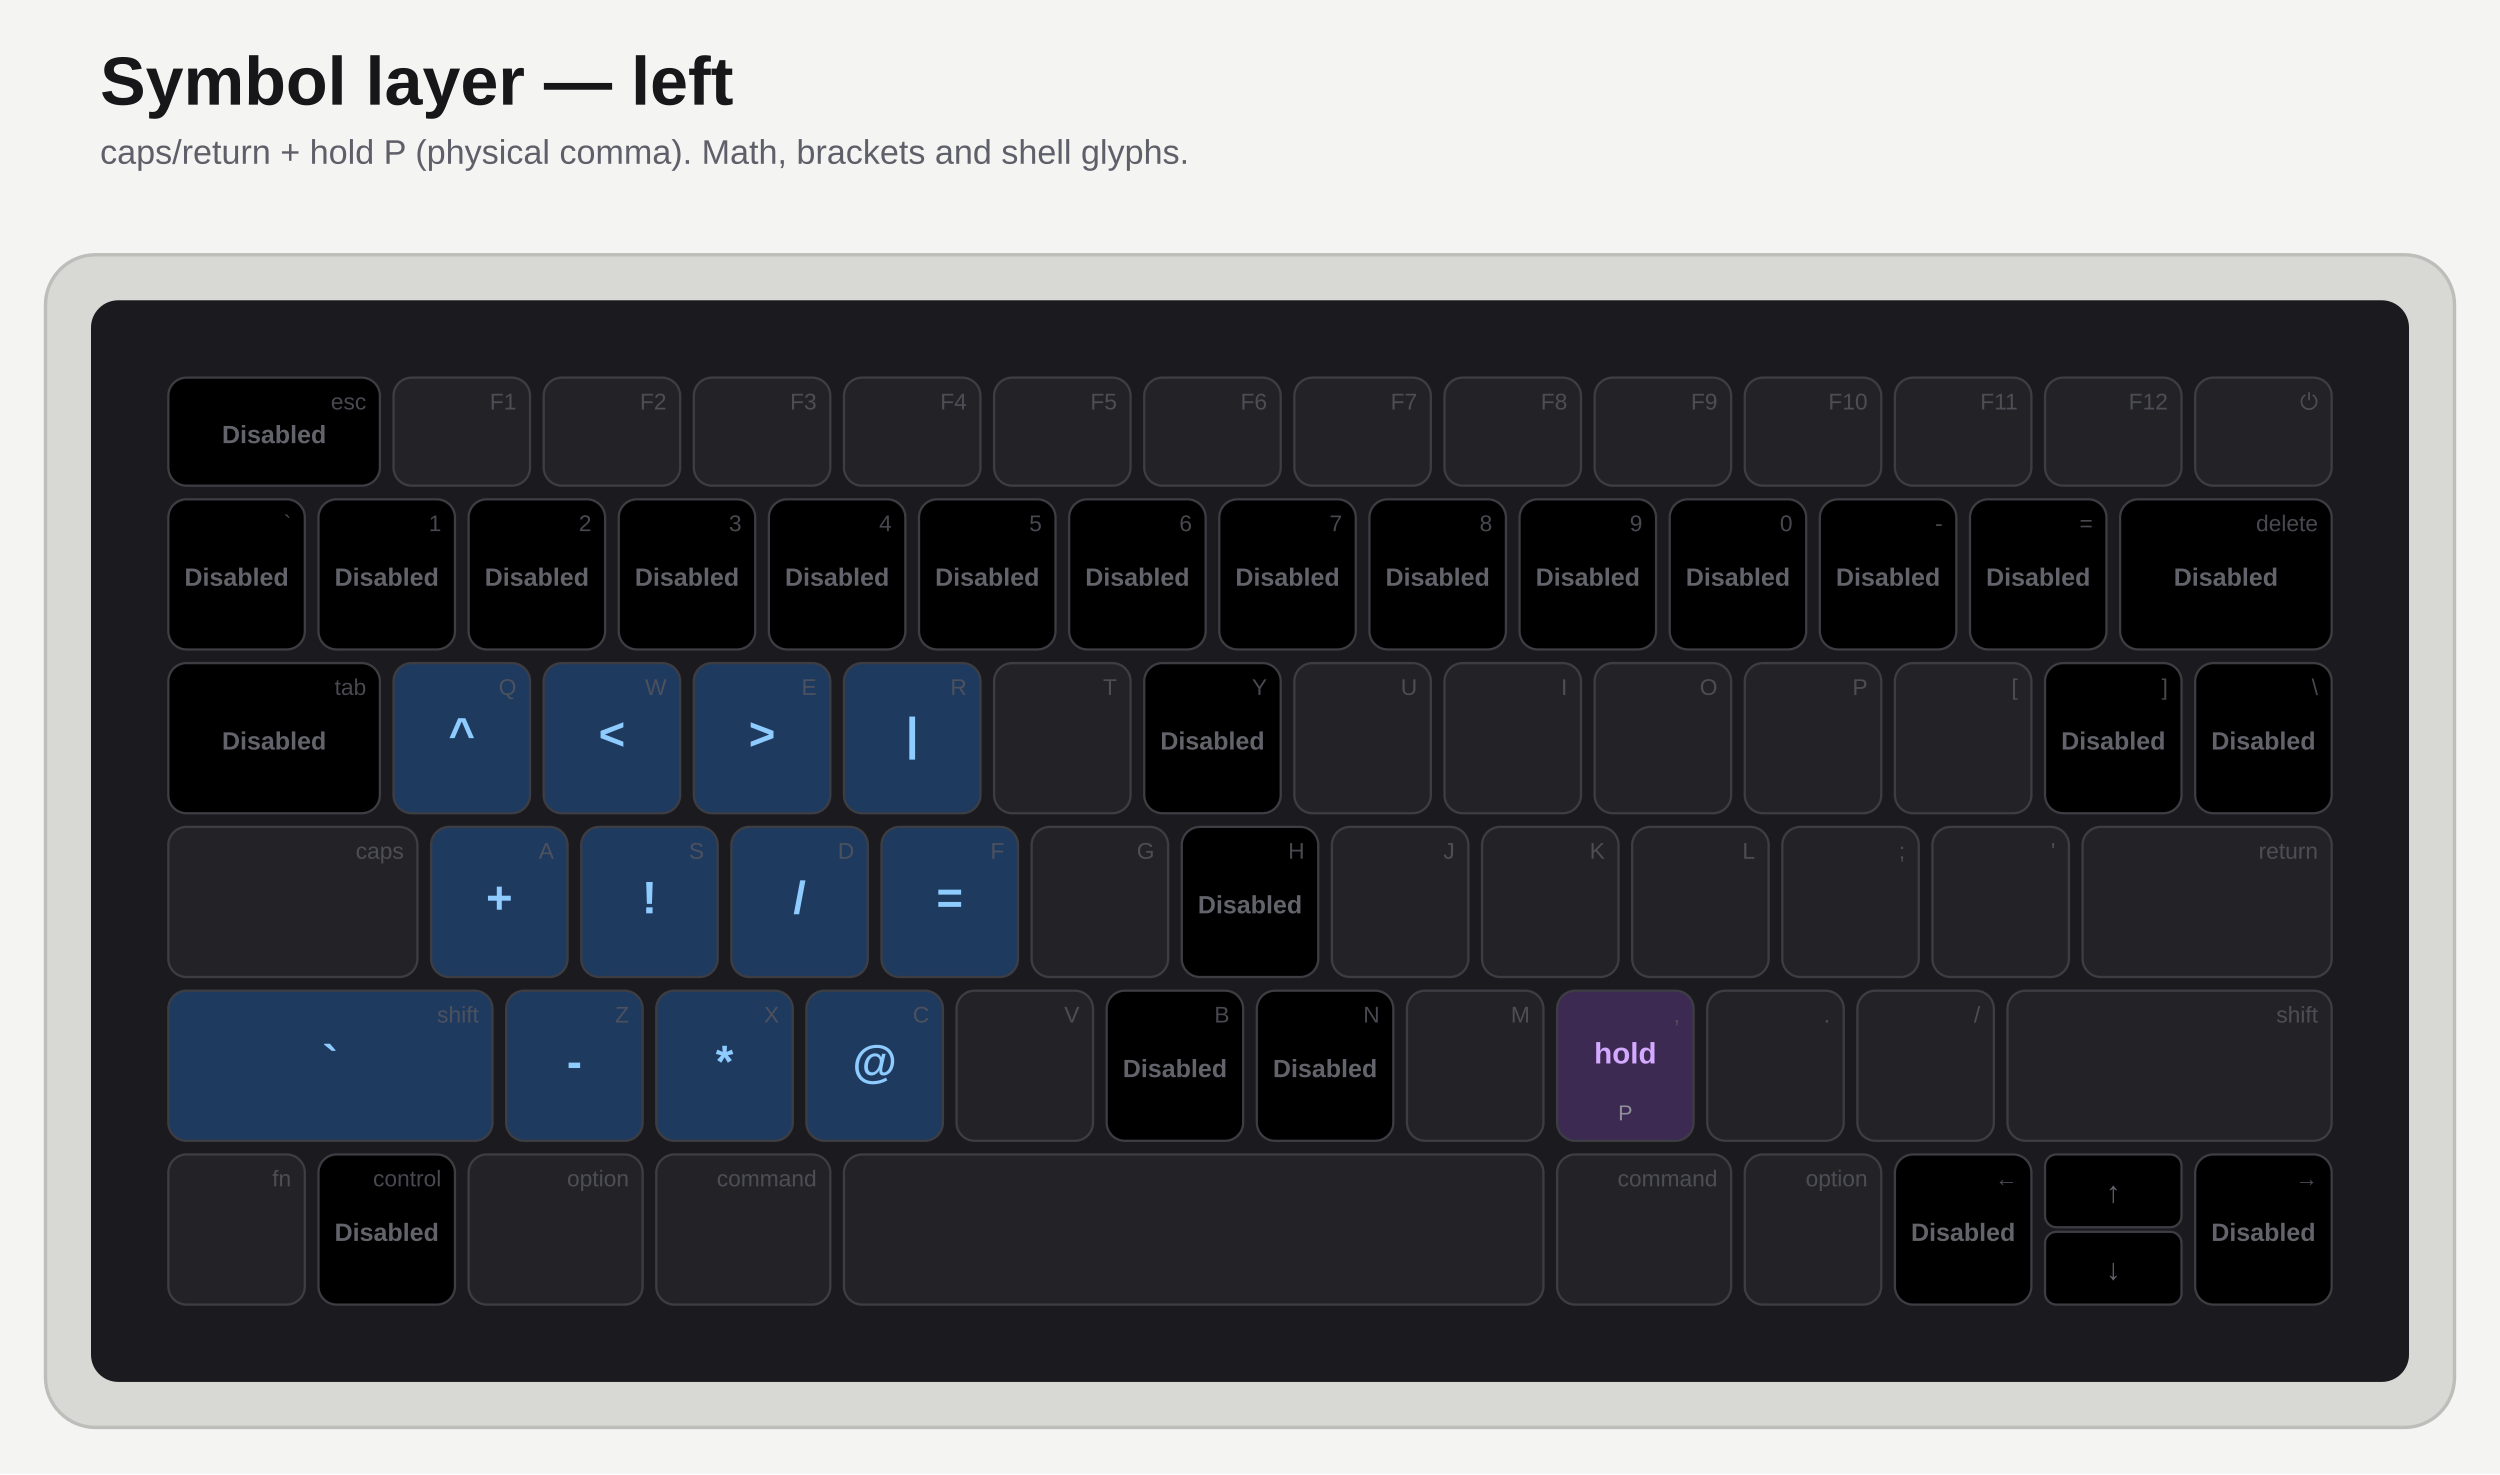
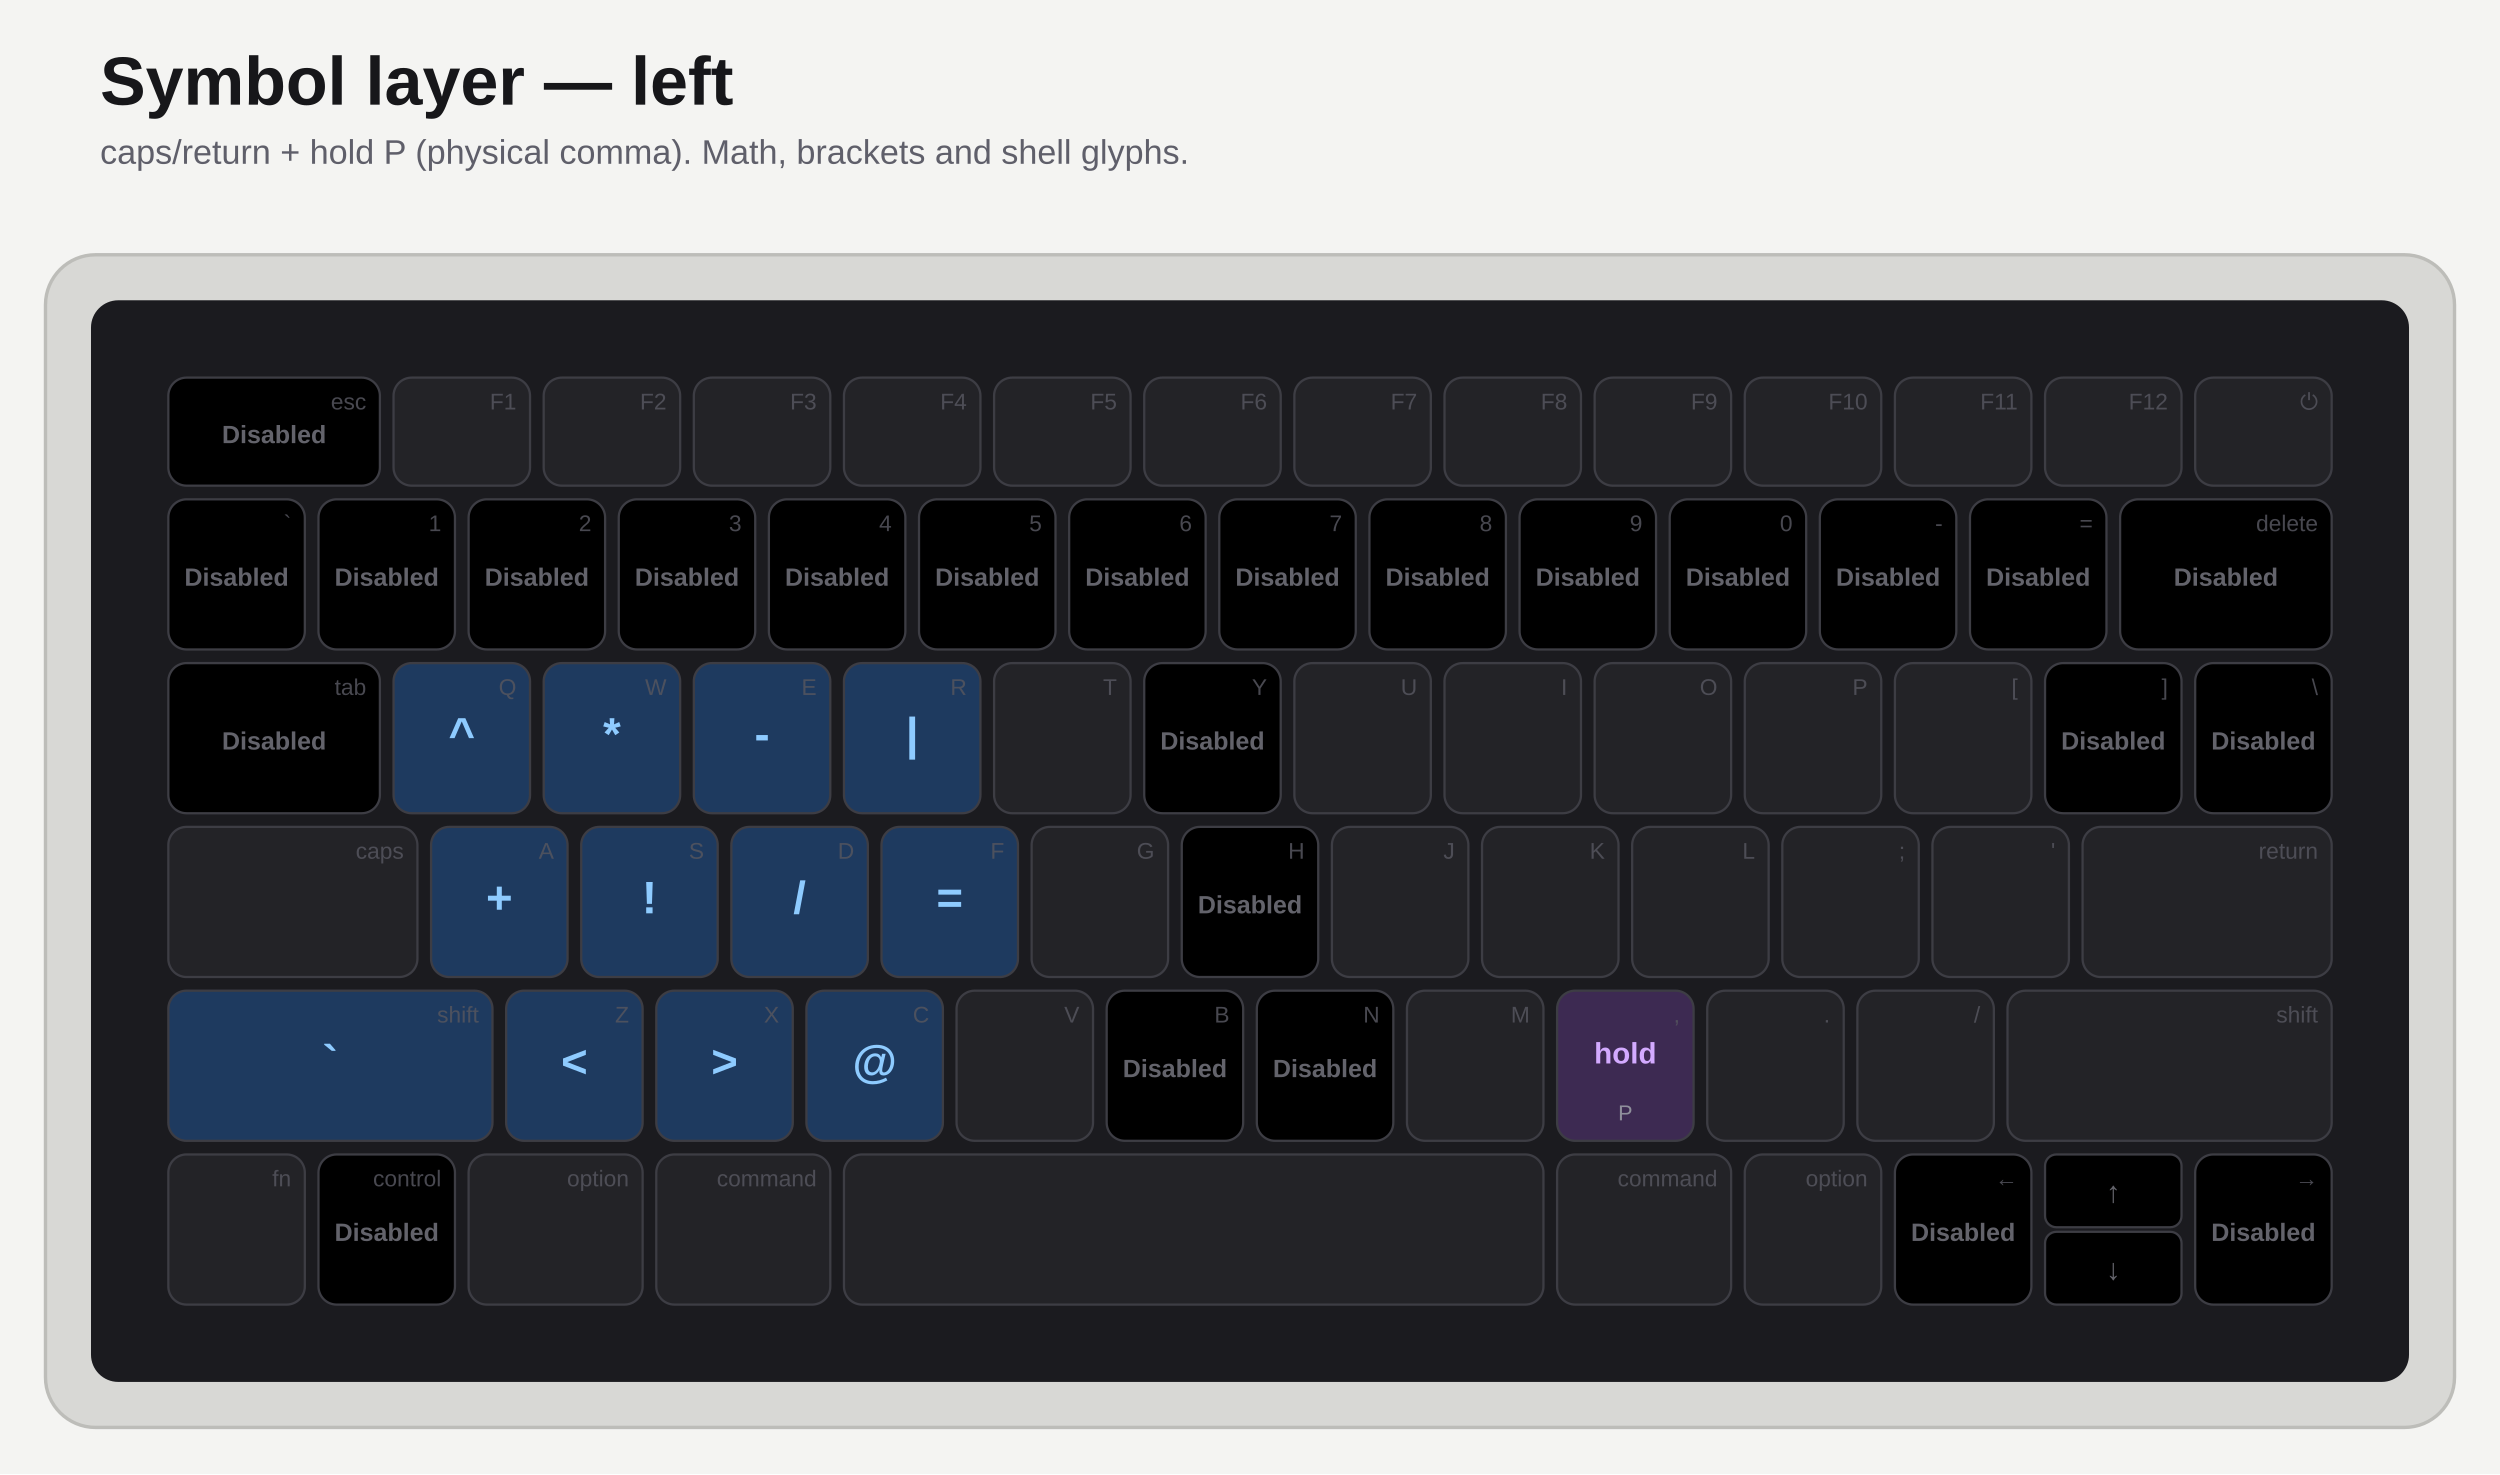
<svg xmlns="http://www.w3.org/2000/svg" width="1099" height="648" viewBox="0 0 1099 648" role="img" aria-label="Symbol layer — left layer of the splitmac">
  <rect width="1099" height="648" fill="#f4f4f2" />
  <text x="44.0" y="46.0" fill="#17171a" font-size="30" font-weight="700" text-anchor="start" opacity="1.0" font-family="-apple-system, BlinkMacSystemFont, 'SF Pro Text', 'Helvetica Neue', Arial, sans-serif">Symbol layer — left</text>
  <text x="44.0" y="72.0" fill="#5f5f6a" font-size="15" font-weight="400" text-anchor="start" opacity="1.0" font-family="-apple-system, BlinkMacSystemFont, 'SF Pro Text', 'Helvetica Neue', Arial, sans-serif">caps/return + hold P (physical comma). Math, brackets and shell glyphs.</text>
  <rect x="20.0" y="112.0" width="1059.0" height="515.5" rx="22" fill="#d8d8d5" stroke="#bdbdb9" stroke-width="1.5" />
  <rect x="40.0" y="132.0" width="1019.0" height="475.5" rx="12" fill="#1b1b1f" />
  <rect x="74.0" y="166.0" width="93.0" height="47.5" rx="8" fill="#000000" stroke="#3d3d44" stroke-width="1" />
  <text x="161.0" y="180.0" fill="#55555e" font-size="10" font-weight="500" text-anchor="end" opacity="0.85" font-family="-apple-system, BlinkMacSystemFont, 'SF Pro Text', 'Helvetica Neue', Arial, sans-serif">esc</text>
  <text x="120.5" y="194.8" fill="#63636b" font-size="11" font-weight="600" text-anchor="middle" opacity="1.0" font-family="-apple-system, BlinkMacSystemFont, 'SF Pro Text', 'Helvetica Neue', Arial, sans-serif">Disabled</text>
  <rect x="173.0" y="166.0" width="60.0" height="47.5" rx="8" fill="#232327" stroke="#3d3d44" stroke-width="1" />
  <text x="227.0" y="180.0" fill="#55555e" font-size="10" font-weight="500" text-anchor="end" opacity="0.85" font-family="-apple-system, BlinkMacSystemFont, 'SF Pro Text', 'Helvetica Neue', Arial, sans-serif">F1</text>
  <rect x="239.0" y="166.0" width="60.0" height="47.5" rx="8" fill="#232327" stroke="#3d3d44" stroke-width="1" />
  <text x="293.0" y="180.0" fill="#55555e" font-size="10" font-weight="500" text-anchor="end" opacity="0.85" font-family="-apple-system, BlinkMacSystemFont, 'SF Pro Text', 'Helvetica Neue', Arial, sans-serif">F2</text>
  <rect x="305.0" y="166.0" width="60.0" height="47.5" rx="8" fill="#232327" stroke="#3d3d44" stroke-width="1" />
  <text x="359.0" y="180.0" fill="#55555e" font-size="10" font-weight="500" text-anchor="end" opacity="0.85" font-family="-apple-system, BlinkMacSystemFont, 'SF Pro Text', 'Helvetica Neue', Arial, sans-serif">F3</text>
  <rect x="371.0" y="166.0" width="60.0" height="47.5" rx="8" fill="#232327" stroke="#3d3d44" stroke-width="1" />
  <text x="425.0" y="180.0" fill="#55555e" font-size="10" font-weight="500" text-anchor="end" opacity="0.85" font-family="-apple-system, BlinkMacSystemFont, 'SF Pro Text', 'Helvetica Neue', Arial, sans-serif">F4</text>
  <rect x="437.0" y="166.0" width="60.0" height="47.5" rx="8" fill="#232327" stroke="#3d3d44" stroke-width="1" />
  <text x="491.0" y="180.0" fill="#55555e" font-size="10" font-weight="500" text-anchor="end" opacity="0.85" font-family="-apple-system, BlinkMacSystemFont, 'SF Pro Text', 'Helvetica Neue', Arial, sans-serif">F5</text>
  <rect x="503.0" y="166.0" width="60.0" height="47.5" rx="8" fill="#232327" stroke="#3d3d44" stroke-width="1" />
  <text x="557.0" y="180.0" fill="#55555e" font-size="10" font-weight="500" text-anchor="end" opacity="0.85" font-family="-apple-system, BlinkMacSystemFont, 'SF Pro Text', 'Helvetica Neue', Arial, sans-serif">F6</text>
  <rect x="569.0" y="166.0" width="60.0" height="47.5" rx="8" fill="#232327" stroke="#3d3d44" stroke-width="1" />
  <text x="623.0" y="180.0" fill="#55555e" font-size="10" font-weight="500" text-anchor="end" opacity="0.85" font-family="-apple-system, BlinkMacSystemFont, 'SF Pro Text', 'Helvetica Neue', Arial, sans-serif">F7</text>
  <rect x="635.0" y="166.0" width="60.0" height="47.5" rx="8" fill="#232327" stroke="#3d3d44" stroke-width="1" />
  <text x="689.0" y="180.0" fill="#55555e" font-size="10" font-weight="500" text-anchor="end" opacity="0.85" font-family="-apple-system, BlinkMacSystemFont, 'SF Pro Text', 'Helvetica Neue', Arial, sans-serif">F8</text>
  <rect x="701.0" y="166.0" width="60.0" height="47.5" rx="8" fill="#232327" stroke="#3d3d44" stroke-width="1" />
  <text x="755.0" y="180.0" fill="#55555e" font-size="10" font-weight="500" text-anchor="end" opacity="0.85" font-family="-apple-system, BlinkMacSystemFont, 'SF Pro Text', 'Helvetica Neue', Arial, sans-serif">F9</text>
  <rect x="767.0" y="166.0" width="60.0" height="47.5" rx="8" fill="#232327" stroke="#3d3d44" stroke-width="1" />
  <text x="821.0" y="180.0" fill="#55555e" font-size="10" font-weight="500" text-anchor="end" opacity="0.85" font-family="-apple-system, BlinkMacSystemFont, 'SF Pro Text', 'Helvetica Neue', Arial, sans-serif">F10</text>
  <rect x="833.0" y="166.0" width="60.0" height="47.5" rx="8" fill="#232327" stroke="#3d3d44" stroke-width="1" />
  <text x="887.0" y="180.0" fill="#55555e" font-size="10" font-weight="500" text-anchor="end" opacity="0.85" font-family="-apple-system, BlinkMacSystemFont, 'SF Pro Text', 'Helvetica Neue', Arial, sans-serif">F11</text>
  <rect x="899.0" y="166.0" width="60.0" height="47.5" rx="8" fill="#232327" stroke="#3d3d44" stroke-width="1" />
  <text x="953.0" y="180.0" fill="#55555e" font-size="10" font-weight="500" text-anchor="end" opacity="0.85" font-family="-apple-system, BlinkMacSystemFont, 'SF Pro Text', 'Helvetica Neue', Arial, sans-serif">F12</text>
  <rect x="965.0" y="166.0" width="60.0" height="47.5" rx="8" fill="#232327" stroke="#3d3d44" stroke-width="1" />
  <text x="1019.0" y="180.0" fill="#55555e" font-size="10" font-weight="500" text-anchor="end" opacity="0.85" font-family="-apple-system, BlinkMacSystemFont, 'SF Pro Text', 'Helvetica Neue', Arial, sans-serif">⏻</text>
  <rect x="74.0" y="219.5" width="60.0" height="66.0" rx="8" fill="#000000" stroke="#3d3d44" stroke-width="1" />
  <text x="128.0" y="233.5" fill="#55555e" font-size="10" font-weight="500" text-anchor="end" opacity="0.85" font-family="-apple-system, BlinkMacSystemFont, 'SF Pro Text', 'Helvetica Neue', Arial, sans-serif">`</text>
  <text x="104.0" y="257.5" fill="#63636b" font-size="11" font-weight="600" text-anchor="middle" opacity="1.0" font-family="-apple-system, BlinkMacSystemFont, 'SF Pro Text', 'Helvetica Neue', Arial, sans-serif">Disabled</text>
  <rect x="140.0" y="219.5" width="60.0" height="66.0" rx="8" fill="#000000" stroke="#3d3d44" stroke-width="1" />
  <text x="194.0" y="233.5" fill="#55555e" font-size="10" font-weight="500" text-anchor="end" opacity="0.85" font-family="-apple-system, BlinkMacSystemFont, 'SF Pro Text', 'Helvetica Neue', Arial, sans-serif">1</text>
  <text x="170.0" y="257.5" fill="#63636b" font-size="11" font-weight="600" text-anchor="middle" opacity="1.0" font-family="-apple-system, BlinkMacSystemFont, 'SF Pro Text', 'Helvetica Neue', Arial, sans-serif">Disabled</text>
  <rect x="206.0" y="219.5" width="60.0" height="66.0" rx="8" fill="#000000" stroke="#3d3d44" stroke-width="1" />
  <text x="260.0" y="233.5" fill="#55555e" font-size="10" font-weight="500" text-anchor="end" opacity="0.85" font-family="-apple-system, BlinkMacSystemFont, 'SF Pro Text', 'Helvetica Neue', Arial, sans-serif">2</text>
  <text x="236.0" y="257.5" fill="#63636b" font-size="11" font-weight="600" text-anchor="middle" opacity="1.0" font-family="-apple-system, BlinkMacSystemFont, 'SF Pro Text', 'Helvetica Neue', Arial, sans-serif">Disabled</text>
  <rect x="272.0" y="219.5" width="60.0" height="66.0" rx="8" fill="#000000" stroke="#3d3d44" stroke-width="1" />
  <text x="326.0" y="233.5" fill="#55555e" font-size="10" font-weight="500" text-anchor="end" opacity="0.85" font-family="-apple-system, BlinkMacSystemFont, 'SF Pro Text', 'Helvetica Neue', Arial, sans-serif">3</text>
  <text x="302.0" y="257.5" fill="#63636b" font-size="11" font-weight="600" text-anchor="middle" opacity="1.0" font-family="-apple-system, BlinkMacSystemFont, 'SF Pro Text', 'Helvetica Neue', Arial, sans-serif">Disabled</text>
  <rect x="338.0" y="219.5" width="60.0" height="66.0" rx="8" fill="#000000" stroke="#3d3d44" stroke-width="1" />
  <text x="392.0" y="233.5" fill="#55555e" font-size="10" font-weight="500" text-anchor="end" opacity="0.85" font-family="-apple-system, BlinkMacSystemFont, 'SF Pro Text', 'Helvetica Neue', Arial, sans-serif">4</text>
  <text x="368.0" y="257.5" fill="#63636b" font-size="11" font-weight="600" text-anchor="middle" opacity="1.0" font-family="-apple-system, BlinkMacSystemFont, 'SF Pro Text', 'Helvetica Neue', Arial, sans-serif">Disabled</text>
  <rect x="404.0" y="219.5" width="60.0" height="66.0" rx="8" fill="#000000" stroke="#3d3d44" stroke-width="1" />
  <text x="458.0" y="233.5" fill="#55555e" font-size="10" font-weight="500" text-anchor="end" opacity="0.85" font-family="-apple-system, BlinkMacSystemFont, 'SF Pro Text', 'Helvetica Neue', Arial, sans-serif">5</text>
  <text x="434.0" y="257.5" fill="#63636b" font-size="11" font-weight="600" text-anchor="middle" opacity="1.0" font-family="-apple-system, BlinkMacSystemFont, 'SF Pro Text', 'Helvetica Neue', Arial, sans-serif">Disabled</text>
  <rect x="470.0" y="219.5" width="60.0" height="66.0" rx="8" fill="#000000" stroke="#3d3d44" stroke-width="1" />
  <text x="524.0" y="233.5" fill="#55555e" font-size="10" font-weight="500" text-anchor="end" opacity="0.85" font-family="-apple-system, BlinkMacSystemFont, 'SF Pro Text', 'Helvetica Neue', Arial, sans-serif">6</text>
  <text x="500.0" y="257.5" fill="#63636b" font-size="11" font-weight="600" text-anchor="middle" opacity="1.0" font-family="-apple-system, BlinkMacSystemFont, 'SF Pro Text', 'Helvetica Neue', Arial, sans-serif">Disabled</text>
  <rect x="536.0" y="219.5" width="60.0" height="66.0" rx="8" fill="#000000" stroke="#3d3d44" stroke-width="1" />
  <text x="590.0" y="233.5" fill="#55555e" font-size="10" font-weight="500" text-anchor="end" opacity="0.85" font-family="-apple-system, BlinkMacSystemFont, 'SF Pro Text', 'Helvetica Neue', Arial, sans-serif">7</text>
  <text x="566.0" y="257.5" fill="#63636b" font-size="11" font-weight="600" text-anchor="middle" opacity="1.0" font-family="-apple-system, BlinkMacSystemFont, 'SF Pro Text', 'Helvetica Neue', Arial, sans-serif">Disabled</text>
  <rect x="602.0" y="219.5" width="60.0" height="66.0" rx="8" fill="#000000" stroke="#3d3d44" stroke-width="1" />
  <text x="656.0" y="233.5" fill="#55555e" font-size="10" font-weight="500" text-anchor="end" opacity="0.85" font-family="-apple-system, BlinkMacSystemFont, 'SF Pro Text', 'Helvetica Neue', Arial, sans-serif">8</text>
  <text x="632.0" y="257.5" fill="#63636b" font-size="11" font-weight="600" text-anchor="middle" opacity="1.0" font-family="-apple-system, BlinkMacSystemFont, 'SF Pro Text', 'Helvetica Neue', Arial, sans-serif">Disabled</text>
  <rect x="668.0" y="219.5" width="60.0" height="66.0" rx="8" fill="#000000" stroke="#3d3d44" stroke-width="1" />
  <text x="722.0" y="233.5" fill="#55555e" font-size="10" font-weight="500" text-anchor="end" opacity="0.85" font-family="-apple-system, BlinkMacSystemFont, 'SF Pro Text', 'Helvetica Neue', Arial, sans-serif">9</text>
  <text x="698.0" y="257.5" fill="#63636b" font-size="11" font-weight="600" text-anchor="middle" opacity="1.0" font-family="-apple-system, BlinkMacSystemFont, 'SF Pro Text', 'Helvetica Neue', Arial, sans-serif">Disabled</text>
  <rect x="734.0" y="219.5" width="60.0" height="66.0" rx="8" fill="#000000" stroke="#3d3d44" stroke-width="1" />
  <text x="788.0" y="233.5" fill="#55555e" font-size="10" font-weight="500" text-anchor="end" opacity="0.85" font-family="-apple-system, BlinkMacSystemFont, 'SF Pro Text', 'Helvetica Neue', Arial, sans-serif">0</text>
  <text x="764.0" y="257.5" fill="#63636b" font-size="11" font-weight="600" text-anchor="middle" opacity="1.0" font-family="-apple-system, BlinkMacSystemFont, 'SF Pro Text', 'Helvetica Neue', Arial, sans-serif">Disabled</text>
  <rect x="800.0" y="219.5" width="60.0" height="66.0" rx="8" fill="#000000" stroke="#3d3d44" stroke-width="1" />
  <text x="854.0" y="233.5" fill="#55555e" font-size="10" font-weight="500" text-anchor="end" opacity="0.85" font-family="-apple-system, BlinkMacSystemFont, 'SF Pro Text', 'Helvetica Neue', Arial, sans-serif">-</text>
  <text x="830.0" y="257.5" fill="#63636b" font-size="11" font-weight="600" text-anchor="middle" opacity="1.0" font-family="-apple-system, BlinkMacSystemFont, 'SF Pro Text', 'Helvetica Neue', Arial, sans-serif">Disabled</text>
  <rect x="866.0" y="219.5" width="60.0" height="66.0" rx="8" fill="#000000" stroke="#3d3d44" stroke-width="1" />
  <text x="920.0" y="233.5" fill="#55555e" font-size="10" font-weight="500" text-anchor="end" opacity="0.85" font-family="-apple-system, BlinkMacSystemFont, 'SF Pro Text', 'Helvetica Neue', Arial, sans-serif">=</text>
  <text x="896.0" y="257.5" fill="#63636b" font-size="11" font-weight="600" text-anchor="middle" opacity="1.0" font-family="-apple-system, BlinkMacSystemFont, 'SF Pro Text', 'Helvetica Neue', Arial, sans-serif">Disabled</text>
  <rect x="932.0" y="219.5" width="93.0" height="66.0" rx="8" fill="#000000" stroke="#3d3d44" stroke-width="1" />
  <text x="1019.0" y="233.5" fill="#55555e" font-size="10" font-weight="500" text-anchor="end" opacity="0.85" font-family="-apple-system, BlinkMacSystemFont, 'SF Pro Text', 'Helvetica Neue', Arial, sans-serif">delete</text>
  <text x="978.5" y="257.5" fill="#63636b" font-size="11" font-weight="600" text-anchor="middle" opacity="1.0" font-family="-apple-system, BlinkMacSystemFont, 'SF Pro Text', 'Helvetica Neue', Arial, sans-serif">Disabled</text>
  <rect x="74.0" y="291.5" width="93.0" height="66.0" rx="8" fill="#000000" stroke="#3d3d44" stroke-width="1" />
  <text x="161.0" y="305.5" fill="#55555e" font-size="10" font-weight="500" text-anchor="end" opacity="0.85" font-family="-apple-system, BlinkMacSystemFont, 'SF Pro Text', 'Helvetica Neue', Arial, sans-serif">tab</text>
  <text x="120.5" y="329.5" fill="#63636b" font-size="11" font-weight="600" text-anchor="middle" opacity="1.0" font-family="-apple-system, BlinkMacSystemFont, 'SF Pro Text', 'Helvetica Neue', Arial, sans-serif">Disabled</text>
  <rect x="173.0" y="291.5" width="60.0" height="66.0" rx="8" fill="#1e3a5f" stroke="#3d3d44" stroke-width="1" />
  <text x="227.0" y="305.5" fill="#55555e" font-size="10" font-weight="500" text-anchor="end" opacity="0.85" font-family="-apple-system, BlinkMacSystemFont, 'SF Pro Text', 'Helvetica Neue', Arial, sans-serif">Q</text>
  <text x="203.0" y="329.5" fill="#8ecbff" font-size="20" font-weight="700" text-anchor="middle" opacity="1.0" font-family="-apple-system, BlinkMacSystemFont, 'SF Pro Text', 'Helvetica Neue', Arial, sans-serif">^</text>
  <rect x="239.0" y="291.5" width="60.0" height="66.0" rx="8" fill="#1e3a5f" stroke="#3d3d44" stroke-width="1" />
  <text x="293.0" y="305.5" fill="#55555e" font-size="10" font-weight="500" text-anchor="end" opacity="0.85" font-family="-apple-system, BlinkMacSystemFont, 'SF Pro Text', 'Helvetica Neue', Arial, sans-serif">W</text>
-   <text x="269.0" y="329.5" fill="#8ecbff" font-size="20" font-weight="700" text-anchor="middle" opacity="1.0" font-family="-apple-system, BlinkMacSystemFont, 'SF Pro Text', 'Helvetica Neue', Arial, sans-serif">&lt;</text>
+   <text x="269.0" y="329.5" fill="#8ecbff" font-size="20" font-weight="700" text-anchor="middle" opacity="1.0" font-family="-apple-system, BlinkMacSystemFont, 'SF Pro Text', 'Helvetica Neue', Arial, sans-serif">*</text>
  <rect x="305.0" y="291.5" width="60.0" height="66.0" rx="8" fill="#1e3a5f" stroke="#3d3d44" stroke-width="1" />
  <text x="359.0" y="305.5" fill="#55555e" font-size="10" font-weight="500" text-anchor="end" opacity="0.85" font-family="-apple-system, BlinkMacSystemFont, 'SF Pro Text', 'Helvetica Neue', Arial, sans-serif">E</text>
-   <text x="335.0" y="329.5" fill="#8ecbff" font-size="20" font-weight="700" text-anchor="middle" opacity="1.0" font-family="-apple-system, BlinkMacSystemFont, 'SF Pro Text', 'Helvetica Neue', Arial, sans-serif">&gt;</text>
+   <text x="335.0" y="329.5" fill="#8ecbff" font-size="20" font-weight="700" text-anchor="middle" opacity="1.0" font-family="-apple-system, BlinkMacSystemFont, 'SF Pro Text', 'Helvetica Neue', Arial, sans-serif">-</text>
  <rect x="371.0" y="291.5" width="60.0" height="66.0" rx="8" fill="#1e3a5f" stroke="#3d3d44" stroke-width="1" />
  <text x="425.0" y="305.5" fill="#55555e" font-size="10" font-weight="500" text-anchor="end" opacity="0.85" font-family="-apple-system, BlinkMacSystemFont, 'SF Pro Text', 'Helvetica Neue', Arial, sans-serif">R</text>
  <text x="401.0" y="329.5" fill="#8ecbff" font-size="20" font-weight="700" text-anchor="middle" opacity="1.0" font-family="-apple-system, BlinkMacSystemFont, 'SF Pro Text', 'Helvetica Neue', Arial, sans-serif">|</text>
  <rect x="437.0" y="291.5" width="60.0" height="66.0" rx="8" fill="#232327" stroke="#3d3d44" stroke-width="1" />
  <text x="491.0" y="305.5" fill="#55555e" font-size="10" font-weight="500" text-anchor="end" opacity="0.85" font-family="-apple-system, BlinkMacSystemFont, 'SF Pro Text', 'Helvetica Neue', Arial, sans-serif">T</text>
  <rect x="503.0" y="291.5" width="60.0" height="66.0" rx="8" fill="#000000" stroke="#3d3d44" stroke-width="1" />
  <text x="557.0" y="305.5" fill="#55555e" font-size="10" font-weight="500" text-anchor="end" opacity="0.85" font-family="-apple-system, BlinkMacSystemFont, 'SF Pro Text', 'Helvetica Neue', Arial, sans-serif">Y</text>
  <text x="533.0" y="329.5" fill="#63636b" font-size="11" font-weight="600" text-anchor="middle" opacity="1.0" font-family="-apple-system, BlinkMacSystemFont, 'SF Pro Text', 'Helvetica Neue', Arial, sans-serif">Disabled</text>
  <rect x="569.0" y="291.5" width="60.0" height="66.0" rx="8" fill="#232327" stroke="#3d3d44" stroke-width="1" />
  <text x="623.0" y="305.5" fill="#55555e" font-size="10" font-weight="500" text-anchor="end" opacity="0.85" font-family="-apple-system, BlinkMacSystemFont, 'SF Pro Text', 'Helvetica Neue', Arial, sans-serif">U</text>
  <rect x="635.0" y="291.5" width="60.0" height="66.0" rx="8" fill="#232327" stroke="#3d3d44" stroke-width="1" />
  <text x="689.0" y="305.5" fill="#55555e" font-size="10" font-weight="500" text-anchor="end" opacity="0.85" font-family="-apple-system, BlinkMacSystemFont, 'SF Pro Text', 'Helvetica Neue', Arial, sans-serif">I</text>
  <rect x="701.0" y="291.5" width="60.0" height="66.0" rx="8" fill="#232327" stroke="#3d3d44" stroke-width="1" />
  <text x="755.0" y="305.5" fill="#55555e" font-size="10" font-weight="500" text-anchor="end" opacity="0.85" font-family="-apple-system, BlinkMacSystemFont, 'SF Pro Text', 'Helvetica Neue', Arial, sans-serif">O</text>
  <rect x="767.0" y="291.5" width="60.0" height="66.0" rx="8" fill="#232327" stroke="#3d3d44" stroke-width="1" />
  <text x="821.0" y="305.5" fill="#55555e" font-size="10" font-weight="500" text-anchor="end" opacity="0.85" font-family="-apple-system, BlinkMacSystemFont, 'SF Pro Text', 'Helvetica Neue', Arial, sans-serif">P</text>
  <rect x="833.0" y="291.5" width="60.0" height="66.0" rx="8" fill="#232327" stroke="#3d3d44" stroke-width="1" />
  <text x="887.0" y="305.5" fill="#55555e" font-size="10" font-weight="500" text-anchor="end" opacity="0.85" font-family="-apple-system, BlinkMacSystemFont, 'SF Pro Text', 'Helvetica Neue', Arial, sans-serif">[</text>
  <rect x="899.0" y="291.5" width="60.0" height="66.0" rx="8" fill="#000000" stroke="#3d3d44" stroke-width="1" />
  <text x="953.0" y="305.5" fill="#55555e" font-size="10" font-weight="500" text-anchor="end" opacity="0.85" font-family="-apple-system, BlinkMacSystemFont, 'SF Pro Text', 'Helvetica Neue', Arial, sans-serif">]</text>
  <text x="929.0" y="329.5" fill="#63636b" font-size="11" font-weight="600" text-anchor="middle" opacity="1.0" font-family="-apple-system, BlinkMacSystemFont, 'SF Pro Text', 'Helvetica Neue', Arial, sans-serif">Disabled</text>
  <rect x="965.0" y="291.5" width="60.0" height="66.0" rx="8" fill="#000000" stroke="#3d3d44" stroke-width="1" />
  <text x="1019.0" y="305.5" fill="#55555e" font-size="10" font-weight="500" text-anchor="end" opacity="0.85" font-family="-apple-system, BlinkMacSystemFont, 'SF Pro Text', 'Helvetica Neue', Arial, sans-serif">\</text>
  <text x="995.0" y="329.5" fill="#63636b" font-size="11" font-weight="600" text-anchor="middle" opacity="1.0" font-family="-apple-system, BlinkMacSystemFont, 'SF Pro Text', 'Helvetica Neue', Arial, sans-serif">Disabled</text>
  <rect x="74.0" y="363.5" width="109.5" height="66.0" rx="8" fill="#232327" stroke="#3d3d44" stroke-width="1" />
  <text x="177.5" y="377.5" fill="#55555e" font-size="10" font-weight="500" text-anchor="end" opacity="0.85" font-family="-apple-system, BlinkMacSystemFont, 'SF Pro Text', 'Helvetica Neue', Arial, sans-serif">caps</text>
  <rect x="189.5" y="363.5" width="60.0" height="66.0" rx="8" fill="#1e3a5f" stroke="#3d3d44" stroke-width="1" />
  <text x="243.5" y="377.5" fill="#55555e" font-size="10" font-weight="500" text-anchor="end" opacity="0.85" font-family="-apple-system, BlinkMacSystemFont, 'SF Pro Text', 'Helvetica Neue', Arial, sans-serif">A</text>
  <text x="219.5" y="401.5" fill="#8ecbff" font-size="20" font-weight="700" text-anchor="middle" opacity="1.0" font-family="-apple-system, BlinkMacSystemFont, 'SF Pro Text', 'Helvetica Neue', Arial, sans-serif">+</text>
  <rect x="255.5" y="363.5" width="60.0" height="66.0" rx="8" fill="#1e3a5f" stroke="#3d3d44" stroke-width="1" />
  <text x="309.5" y="377.5" fill="#55555e" font-size="10" font-weight="500" text-anchor="end" opacity="0.85" font-family="-apple-system, BlinkMacSystemFont, 'SF Pro Text', 'Helvetica Neue', Arial, sans-serif">S</text>
  <text x="285.5" y="401.5" fill="#8ecbff" font-size="20" font-weight="700" text-anchor="middle" opacity="1.0" font-family="-apple-system, BlinkMacSystemFont, 'SF Pro Text', 'Helvetica Neue', Arial, sans-serif">!</text>
  <rect x="321.5" y="363.5" width="60.0" height="66.0" rx="8" fill="#1e3a5f" stroke="#3d3d44" stroke-width="1" />
  <text x="375.5" y="377.5" fill="#55555e" font-size="10" font-weight="500" text-anchor="end" opacity="0.85" font-family="-apple-system, BlinkMacSystemFont, 'SF Pro Text', 'Helvetica Neue', Arial, sans-serif">D</text>
  <text x="351.5" y="401.5" fill="#8ecbff" font-size="20" font-weight="700" text-anchor="middle" opacity="1.0" font-family="-apple-system, BlinkMacSystemFont, 'SF Pro Text', 'Helvetica Neue', Arial, sans-serif">/</text>
  <rect x="387.5" y="363.5" width="60.0" height="66.0" rx="8" fill="#1e3a5f" stroke="#3d3d44" stroke-width="1" />
  <text x="441.5" y="377.5" fill="#55555e" font-size="10" font-weight="500" text-anchor="end" opacity="0.85" font-family="-apple-system, BlinkMacSystemFont, 'SF Pro Text', 'Helvetica Neue', Arial, sans-serif">F</text>
  <text x="417.5" y="401.5" fill="#8ecbff" font-size="20" font-weight="700" text-anchor="middle" opacity="1.0" font-family="-apple-system, BlinkMacSystemFont, 'SF Pro Text', 'Helvetica Neue', Arial, sans-serif">=</text>
  <rect x="453.5" y="363.5" width="60.0" height="66.0" rx="8" fill="#232327" stroke="#3d3d44" stroke-width="1" />
  <text x="507.5" y="377.5" fill="#55555e" font-size="10" font-weight="500" text-anchor="end" opacity="0.85" font-family="-apple-system, BlinkMacSystemFont, 'SF Pro Text', 'Helvetica Neue', Arial, sans-serif">G</text>
  <rect x="519.5" y="363.5" width="60.0" height="66.0" rx="8" fill="#000000" stroke="#3d3d44" stroke-width="1" />
  <text x="573.5" y="377.5" fill="#55555e" font-size="10" font-weight="500" text-anchor="end" opacity="0.85" font-family="-apple-system, BlinkMacSystemFont, 'SF Pro Text', 'Helvetica Neue', Arial, sans-serif">H</text>
  <text x="549.5" y="401.5" fill="#63636b" font-size="11" font-weight="600" text-anchor="middle" opacity="1.0" font-family="-apple-system, BlinkMacSystemFont, 'SF Pro Text', 'Helvetica Neue', Arial, sans-serif">Disabled</text>
  <rect x="585.5" y="363.5" width="60.0" height="66.0" rx="8" fill="#232327" stroke="#3d3d44" stroke-width="1" />
  <text x="639.5" y="377.5" fill="#55555e" font-size="10" font-weight="500" text-anchor="end" opacity="0.85" font-family="-apple-system, BlinkMacSystemFont, 'SF Pro Text', 'Helvetica Neue', Arial, sans-serif">J</text>
  <rect x="651.5" y="363.5" width="60.0" height="66.0" rx="8" fill="#232327" stroke="#3d3d44" stroke-width="1" />
  <text x="705.5" y="377.5" fill="#55555e" font-size="10" font-weight="500" text-anchor="end" opacity="0.85" font-family="-apple-system, BlinkMacSystemFont, 'SF Pro Text', 'Helvetica Neue', Arial, sans-serif">K</text>
  <rect x="717.5" y="363.5" width="60.0" height="66.0" rx="8" fill="#232327" stroke="#3d3d44" stroke-width="1" />
  <text x="771.5" y="377.5" fill="#55555e" font-size="10" font-weight="500" text-anchor="end" opacity="0.85" font-family="-apple-system, BlinkMacSystemFont, 'SF Pro Text', 'Helvetica Neue', Arial, sans-serif">L</text>
  <rect x="783.5" y="363.5" width="60.0" height="66.0" rx="8" fill="#232327" stroke="#3d3d44" stroke-width="1" />
  <text x="837.5" y="377.5" fill="#55555e" font-size="10" font-weight="500" text-anchor="end" opacity="0.85" font-family="-apple-system, BlinkMacSystemFont, 'SF Pro Text', 'Helvetica Neue', Arial, sans-serif">;</text>
  <rect x="849.5" y="363.5" width="60.0" height="66.0" rx="8" fill="#232327" stroke="#3d3d44" stroke-width="1" />
  <text x="903.5" y="377.5" fill="#55555e" font-size="10" font-weight="500" text-anchor="end" opacity="0.85" font-family="-apple-system, BlinkMacSystemFont, 'SF Pro Text', 'Helvetica Neue', Arial, sans-serif">'</text>
  <rect x="915.5" y="363.5" width="109.5" height="66.0" rx="8" fill="#232327" stroke="#3d3d44" stroke-width="1" />
  <text x="1019.0" y="377.5" fill="#55555e" font-size="10" font-weight="500" text-anchor="end" opacity="0.85" font-family="-apple-system, BlinkMacSystemFont, 'SF Pro Text', 'Helvetica Neue', Arial, sans-serif">return</text>
  <rect x="74.0" y="435.5" width="142.5" height="66.0" rx="8" fill="#1e3a5f" stroke="#3d3d44" stroke-width="1" />
  <text x="210.5" y="449.5" fill="#55555e" font-size="10" font-weight="500" text-anchor="end" opacity="0.85" font-family="-apple-system, BlinkMacSystemFont, 'SF Pro Text', 'Helvetica Neue', Arial, sans-serif">shift</text>
  <text x="145.2" y="473.5" fill="#8ecbff" font-size="20" font-weight="700" text-anchor="middle" opacity="1.0" font-family="-apple-system, BlinkMacSystemFont, 'SF Pro Text', 'Helvetica Neue', Arial, sans-serif">`</text>
  <rect x="222.5" y="435.5" width="60.0" height="66.0" rx="8" fill="#1e3a5f" stroke="#3d3d44" stroke-width="1" />
  <text x="276.5" y="449.5" fill="#55555e" font-size="10" font-weight="500" text-anchor="end" opacity="0.85" font-family="-apple-system, BlinkMacSystemFont, 'SF Pro Text', 'Helvetica Neue', Arial, sans-serif">Z</text>
-   <text x="252.5" y="473.5" fill="#8ecbff" font-size="20" font-weight="700" text-anchor="middle" opacity="1.0" font-family="-apple-system, BlinkMacSystemFont, 'SF Pro Text', 'Helvetica Neue', Arial, sans-serif">-</text>
+   <text x="252.5" y="473.5" fill="#8ecbff" font-size="20" font-weight="700" text-anchor="middle" opacity="1.0" font-family="-apple-system, BlinkMacSystemFont, 'SF Pro Text', 'Helvetica Neue', Arial, sans-serif">&lt;</text>
  <rect x="288.5" y="435.5" width="60.0" height="66.0" rx="8" fill="#1e3a5f" stroke="#3d3d44" stroke-width="1" />
  <text x="342.5" y="449.5" fill="#55555e" font-size="10" font-weight="500" text-anchor="end" opacity="0.85" font-family="-apple-system, BlinkMacSystemFont, 'SF Pro Text', 'Helvetica Neue', Arial, sans-serif">X</text>
-   <text x="318.5" y="473.5" fill="#8ecbff" font-size="20" font-weight="700" text-anchor="middle" opacity="1.0" font-family="-apple-system, BlinkMacSystemFont, 'SF Pro Text', 'Helvetica Neue', Arial, sans-serif">*</text>
+   <text x="318.5" y="473.5" fill="#8ecbff" font-size="20" font-weight="700" text-anchor="middle" opacity="1.0" font-family="-apple-system, BlinkMacSystemFont, 'SF Pro Text', 'Helvetica Neue', Arial, sans-serif">&gt;</text>
  <rect x="354.5" y="435.5" width="60.0" height="66.0" rx="8" fill="#1e3a5f" stroke="#3d3d44" stroke-width="1" />
  <text x="408.5" y="449.5" fill="#55555e" font-size="10" font-weight="500" text-anchor="end" opacity="0.85" font-family="-apple-system, BlinkMacSystemFont, 'SF Pro Text', 'Helvetica Neue', Arial, sans-serif">C</text>
  <text x="384.5" y="473.5" fill="#8ecbff" font-size="20" font-weight="700" text-anchor="middle" opacity="1.0" font-family="-apple-system, BlinkMacSystemFont, 'SF Pro Text', 'Helvetica Neue', Arial, sans-serif">@</text>
  <rect x="420.5" y="435.5" width="60.0" height="66.0" rx="8" fill="#232327" stroke="#3d3d44" stroke-width="1" />
  <text x="474.5" y="449.5" fill="#55555e" font-size="10" font-weight="500" text-anchor="end" opacity="0.85" font-family="-apple-system, BlinkMacSystemFont, 'SF Pro Text', 'Helvetica Neue', Arial, sans-serif">V</text>
  <rect x="486.5" y="435.5" width="60.0" height="66.0" rx="8" fill="#000000" stroke="#3d3d44" stroke-width="1" />
  <text x="540.5" y="449.5" fill="#55555e" font-size="10" font-weight="500" text-anchor="end" opacity="0.85" font-family="-apple-system, BlinkMacSystemFont, 'SF Pro Text', 'Helvetica Neue', Arial, sans-serif">B</text>
  <text x="516.5" y="473.5" fill="#63636b" font-size="11" font-weight="600" text-anchor="middle" opacity="1.0" font-family="-apple-system, BlinkMacSystemFont, 'SF Pro Text', 'Helvetica Neue', Arial, sans-serif">Disabled</text>
  <rect x="552.5" y="435.5" width="60.0" height="66.0" rx="8" fill="#000000" stroke="#3d3d44" stroke-width="1" />
  <text x="606.5" y="449.5" fill="#55555e" font-size="10" font-weight="500" text-anchor="end" opacity="0.85" font-family="-apple-system, BlinkMacSystemFont, 'SF Pro Text', 'Helvetica Neue', Arial, sans-serif">N</text>
  <text x="582.5" y="473.5" fill="#63636b" font-size="11" font-weight="600" text-anchor="middle" opacity="1.0" font-family="-apple-system, BlinkMacSystemFont, 'SF Pro Text', 'Helvetica Neue', Arial, sans-serif">Disabled</text>
  <rect x="618.5" y="435.5" width="60.0" height="66.0" rx="8" fill="#232327" stroke="#3d3d44" stroke-width="1" />
  <text x="672.5" y="449.5" fill="#55555e" font-size="10" font-weight="500" text-anchor="end" opacity="0.85" font-family="-apple-system, BlinkMacSystemFont, 'SF Pro Text', 'Helvetica Neue', Arial, sans-serif">M</text>
  <rect x="684.5" y="435.5" width="60.0" height="66.0" rx="8" fill="#3d2a52" stroke="#3d3d44" stroke-width="1" />
  <text x="738.5" y="449.5" fill="#55555e" font-size="10" font-weight="500" text-anchor="end" opacity="0.85" font-family="-apple-system, BlinkMacSystemFont, 'SF Pro Text', 'Helvetica Neue', Arial, sans-serif">,</text>
  <text x="714.5" y="467.5" fill="#d3aaff" font-size="13" font-weight="600" text-anchor="middle" opacity="1.0" font-family="-apple-system, BlinkMacSystemFont, 'SF Pro Text', 'Helvetica Neue', Arial, sans-serif">hold</text>
  <text x="714.5" y="492.5" fill="#8f8f9b" font-size="9.5" font-weight="500" text-anchor="middle" opacity="1.0" font-family="-apple-system, BlinkMacSystemFont, 'SF Pro Text', 'Helvetica Neue', Arial, sans-serif">P</text>
  <rect x="750.5" y="435.5" width="60.0" height="66.0" rx="8" fill="#232327" stroke="#3d3d44" stroke-width="1" />
  <text x="804.5" y="449.5" fill="#55555e" font-size="10" font-weight="500" text-anchor="end" opacity="0.85" font-family="-apple-system, BlinkMacSystemFont, 'SF Pro Text', 'Helvetica Neue', Arial, sans-serif">.</text>
  <rect x="816.5" y="435.5" width="60.0" height="66.0" rx="8" fill="#232327" stroke="#3d3d44" stroke-width="1" />
  <text x="870.5" y="449.5" fill="#55555e" font-size="10" font-weight="500" text-anchor="end" opacity="0.85" font-family="-apple-system, BlinkMacSystemFont, 'SF Pro Text', 'Helvetica Neue', Arial, sans-serif">/</text>
  <rect x="882.5" y="435.5" width="142.5" height="66.0" rx="8" fill="#232327" stroke="#3d3d44" stroke-width="1" />
  <text x="1019.0" y="449.5" fill="#55555e" font-size="10" font-weight="500" text-anchor="end" opacity="0.85" font-family="-apple-system, BlinkMacSystemFont, 'SF Pro Text', 'Helvetica Neue', Arial, sans-serif">shift</text>
  <rect x="74.0" y="507.5" width="60.0" height="66.0" rx="8" fill="#232327" stroke="#3d3d44" stroke-width="1" />
  <text x="128.0" y="521.5" fill="#55555e" font-size="10" font-weight="500" text-anchor="end" opacity="0.85" font-family="-apple-system, BlinkMacSystemFont, 'SF Pro Text', 'Helvetica Neue', Arial, sans-serif">fn</text>
  <rect x="140.0" y="507.5" width="60.0" height="66.0" rx="8" fill="#000000" stroke="#3d3d44" stroke-width="1" />
  <text x="194.0" y="521.5" fill="#55555e" font-size="10" font-weight="500" text-anchor="end" opacity="0.85" font-family="-apple-system, BlinkMacSystemFont, 'SF Pro Text', 'Helvetica Neue', Arial, sans-serif">control</text>
  <text x="170.0" y="545.5" fill="#63636b" font-size="11" font-weight="600" text-anchor="middle" opacity="1.0" font-family="-apple-system, BlinkMacSystemFont, 'SF Pro Text', 'Helvetica Neue', Arial, sans-serif">Disabled</text>
  <rect x="206.0" y="507.5" width="76.5" height="66.0" rx="8" fill="#232327" stroke="#3d3d44" stroke-width="1" />
  <text x="276.5" y="521.5" fill="#55555e" font-size="10" font-weight="500" text-anchor="end" opacity="0.85" font-family="-apple-system, BlinkMacSystemFont, 'SF Pro Text', 'Helvetica Neue', Arial, sans-serif">option</text>
  <rect x="288.5" y="507.5" width="76.5" height="66.0" rx="8" fill="#232327" stroke="#3d3d44" stroke-width="1" />
  <text x="359.0" y="521.5" fill="#55555e" font-size="10" font-weight="500" text-anchor="end" opacity="0.85" font-family="-apple-system, BlinkMacSystemFont, 'SF Pro Text', 'Helvetica Neue', Arial, sans-serif">command</text>
  <rect x="371.0" y="507.5" width="307.5" height="66.0" rx="8" fill="#232327" stroke="#3d3d44" stroke-width="1" />
  <rect x="684.5" y="507.5" width="76.5" height="66.0" rx="8" fill="#232327" stroke="#3d3d44" stroke-width="1" />
  <text x="755.0" y="521.5" fill="#55555e" font-size="10" font-weight="500" text-anchor="end" opacity="0.85" font-family="-apple-system, BlinkMacSystemFont, 'SF Pro Text', 'Helvetica Neue', Arial, sans-serif">command</text>
  <rect x="767.0" y="507.5" width="60.0" height="66.0" rx="8" fill="#232327" stroke="#3d3d44" stroke-width="1" />
  <text x="821.0" y="521.5" fill="#55555e" font-size="10" font-weight="500" text-anchor="end" opacity="0.85" font-family="-apple-system, BlinkMacSystemFont, 'SF Pro Text', 'Helvetica Neue', Arial, sans-serif">option</text>
  <rect x="833.0" y="507.5" width="60.0" height="66.0" rx="8" fill="#000000" stroke="#3d3d44" stroke-width="1" />
  <text x="887.0" y="521.5" fill="#55555e" font-size="10" font-weight="500" text-anchor="end" opacity="0.85" font-family="-apple-system, BlinkMacSystemFont, 'SF Pro Text', 'Helvetica Neue', Arial, sans-serif">←</text>
  <text x="863.0" y="545.5" fill="#63636b" font-size="11" font-weight="600" text-anchor="middle" opacity="1.0" font-family="-apple-system, BlinkMacSystemFont, 'SF Pro Text', 'Helvetica Neue', Arial, sans-serif">Disabled</text>
  <rect x="899.0" y="507.5" width="60.0" height="32.0" rx="5" fill="#000000" stroke="#3d3d44" stroke-width="1" />
  <text x="929.0" y="528.5" fill="#63636b" font-size="13" font-weight="600" text-anchor="middle" opacity="1.0" font-family="-apple-system, BlinkMacSystemFont, 'SF Pro Text', 'Helvetica Neue', Arial, sans-serif">↑</text>
  <rect x="899.0" y="541.5" width="60.0" height="32.0" rx="5" fill="#000000" stroke="#3d3d44" stroke-width="1" />
  <text x="929.0" y="562.5" fill="#63636b" font-size="13" font-weight="600" text-anchor="middle" opacity="1.0" font-family="-apple-system, BlinkMacSystemFont, 'SF Pro Text', 'Helvetica Neue', Arial, sans-serif">↓</text>
  <rect x="965.0" y="507.5" width="60.0" height="66.0" rx="8" fill="#000000" stroke="#3d3d44" stroke-width="1" />
  <text x="1019.0" y="521.5" fill="#55555e" font-size="10" font-weight="500" text-anchor="end" opacity="0.85" font-family="-apple-system, BlinkMacSystemFont, 'SF Pro Text', 'Helvetica Neue', Arial, sans-serif">→</text>
  <text x="995.0" y="545.5" fill="#63636b" font-size="11" font-weight="600" text-anchor="middle" opacity="1.0" font-family="-apple-system, BlinkMacSystemFont, 'SF Pro Text', 'Helvetica Neue', Arial, sans-serif">Disabled</text>
</svg>
